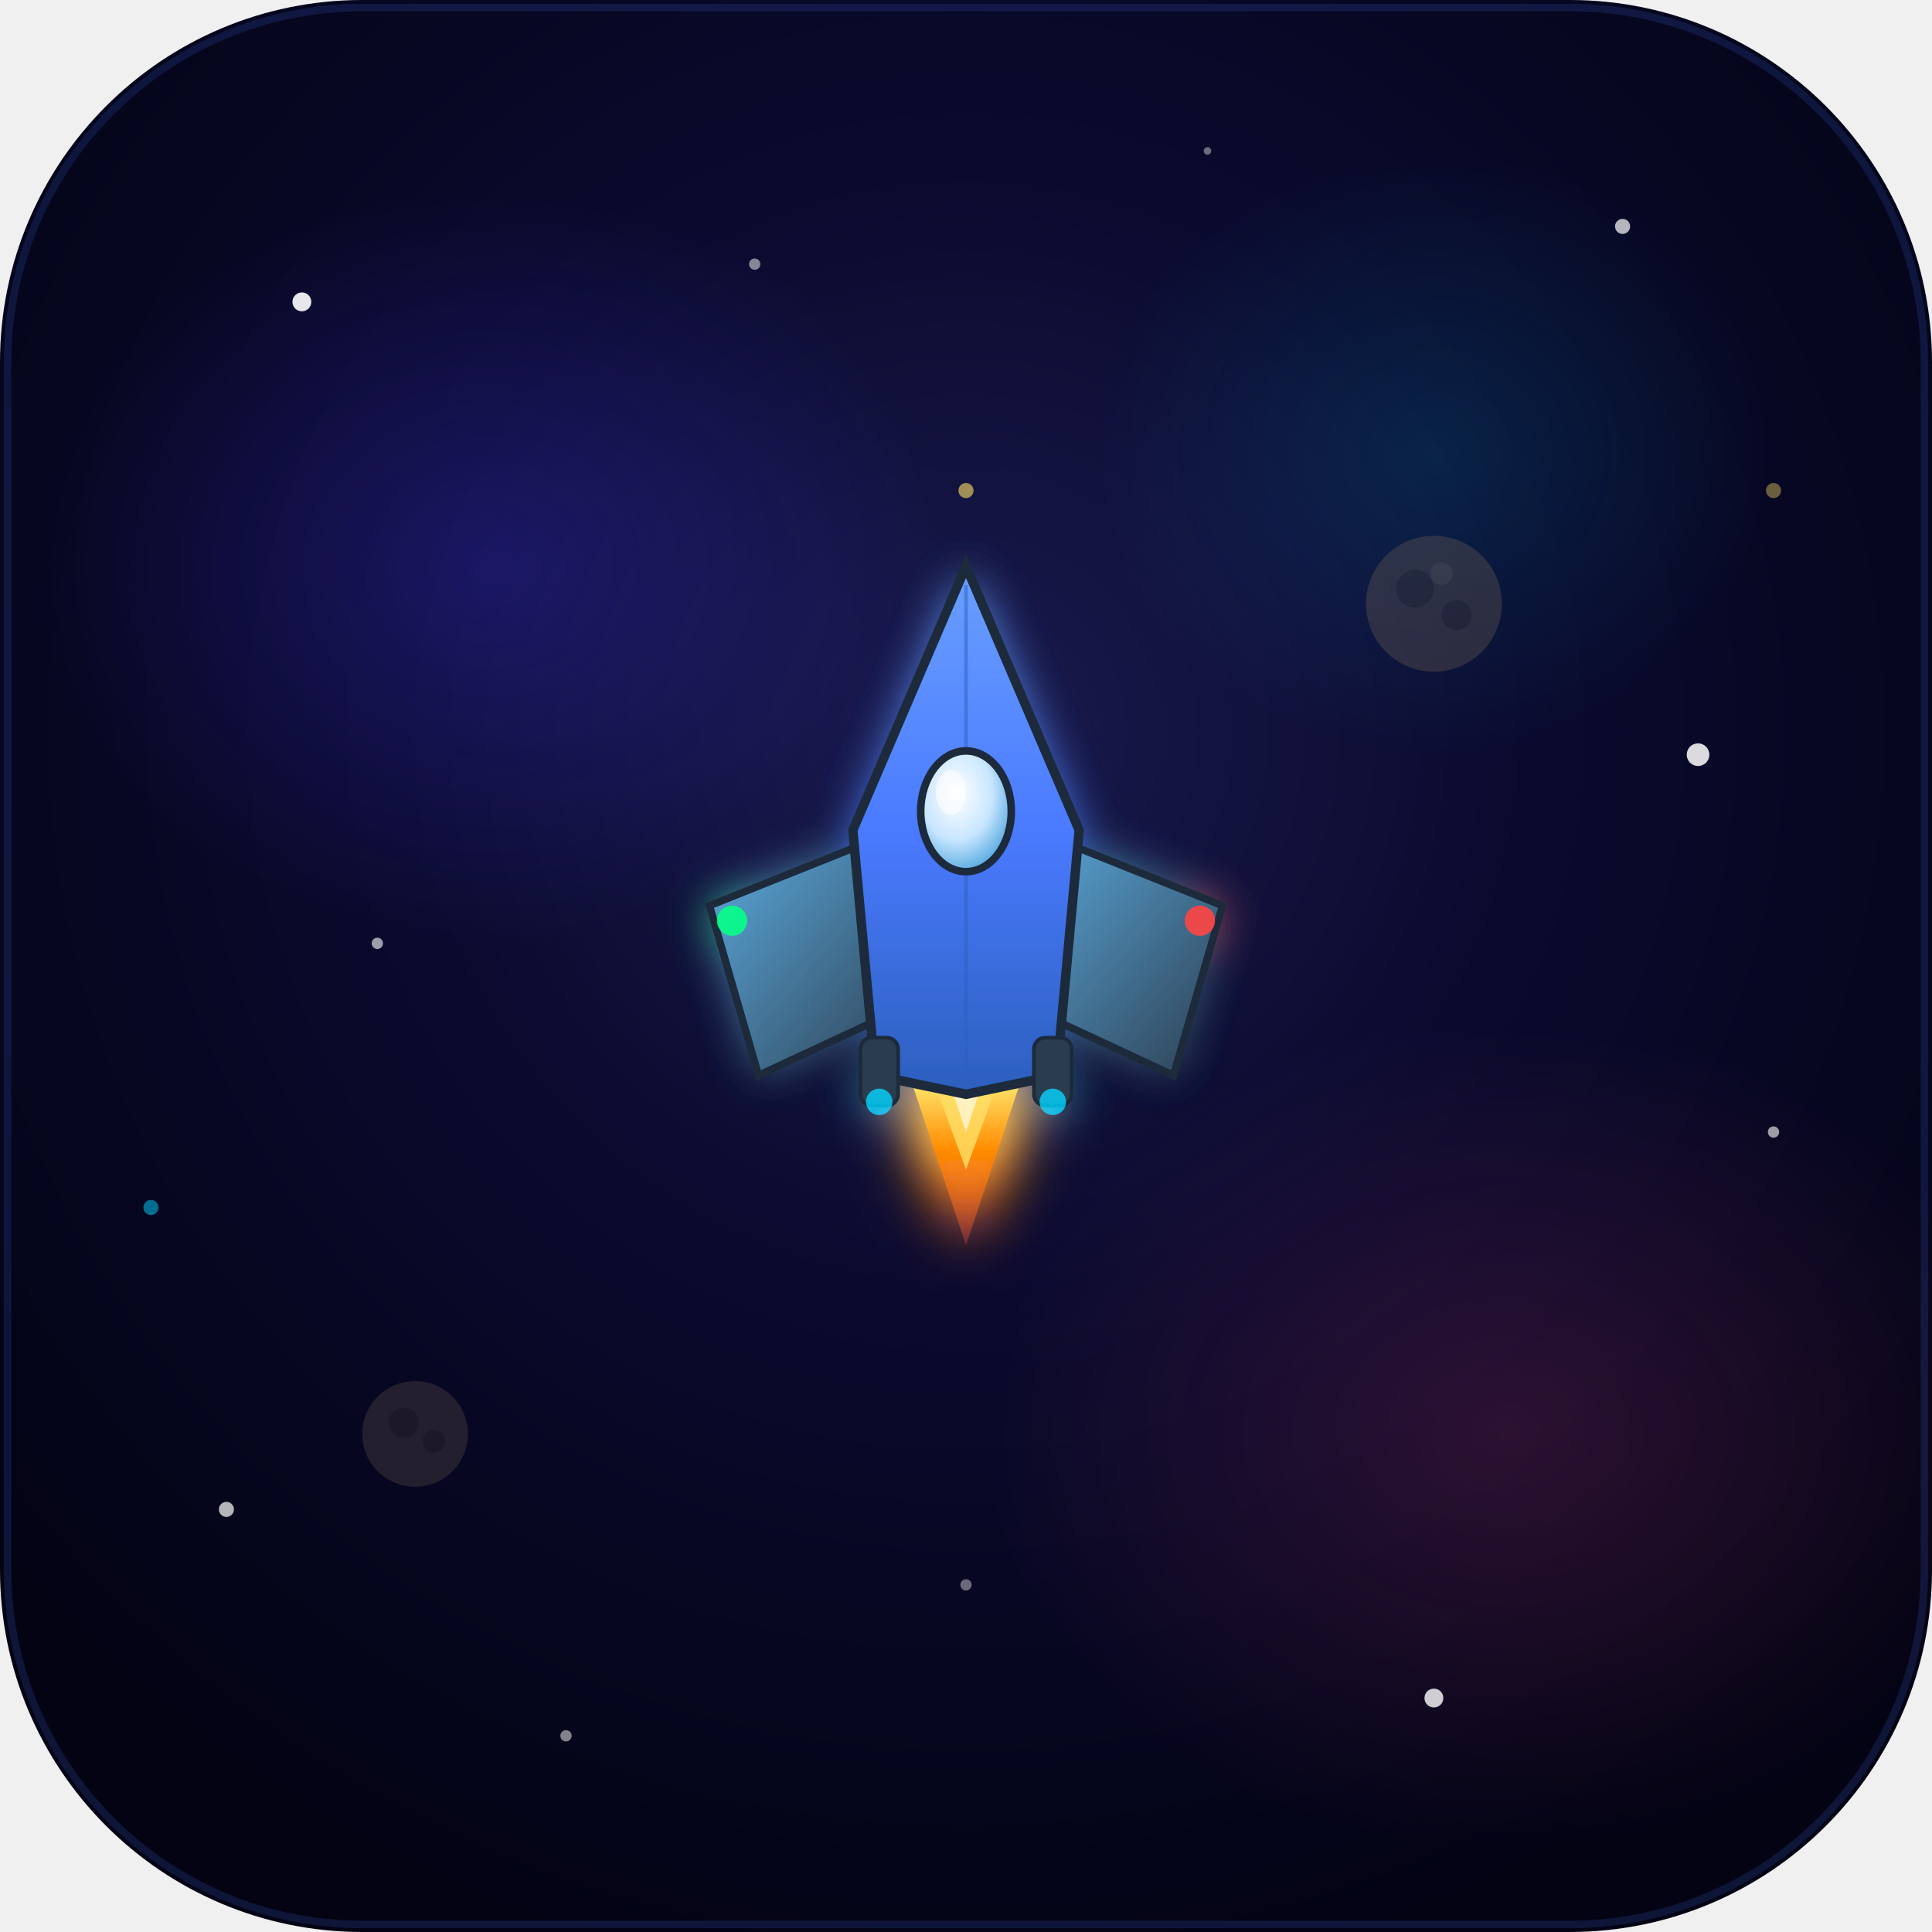
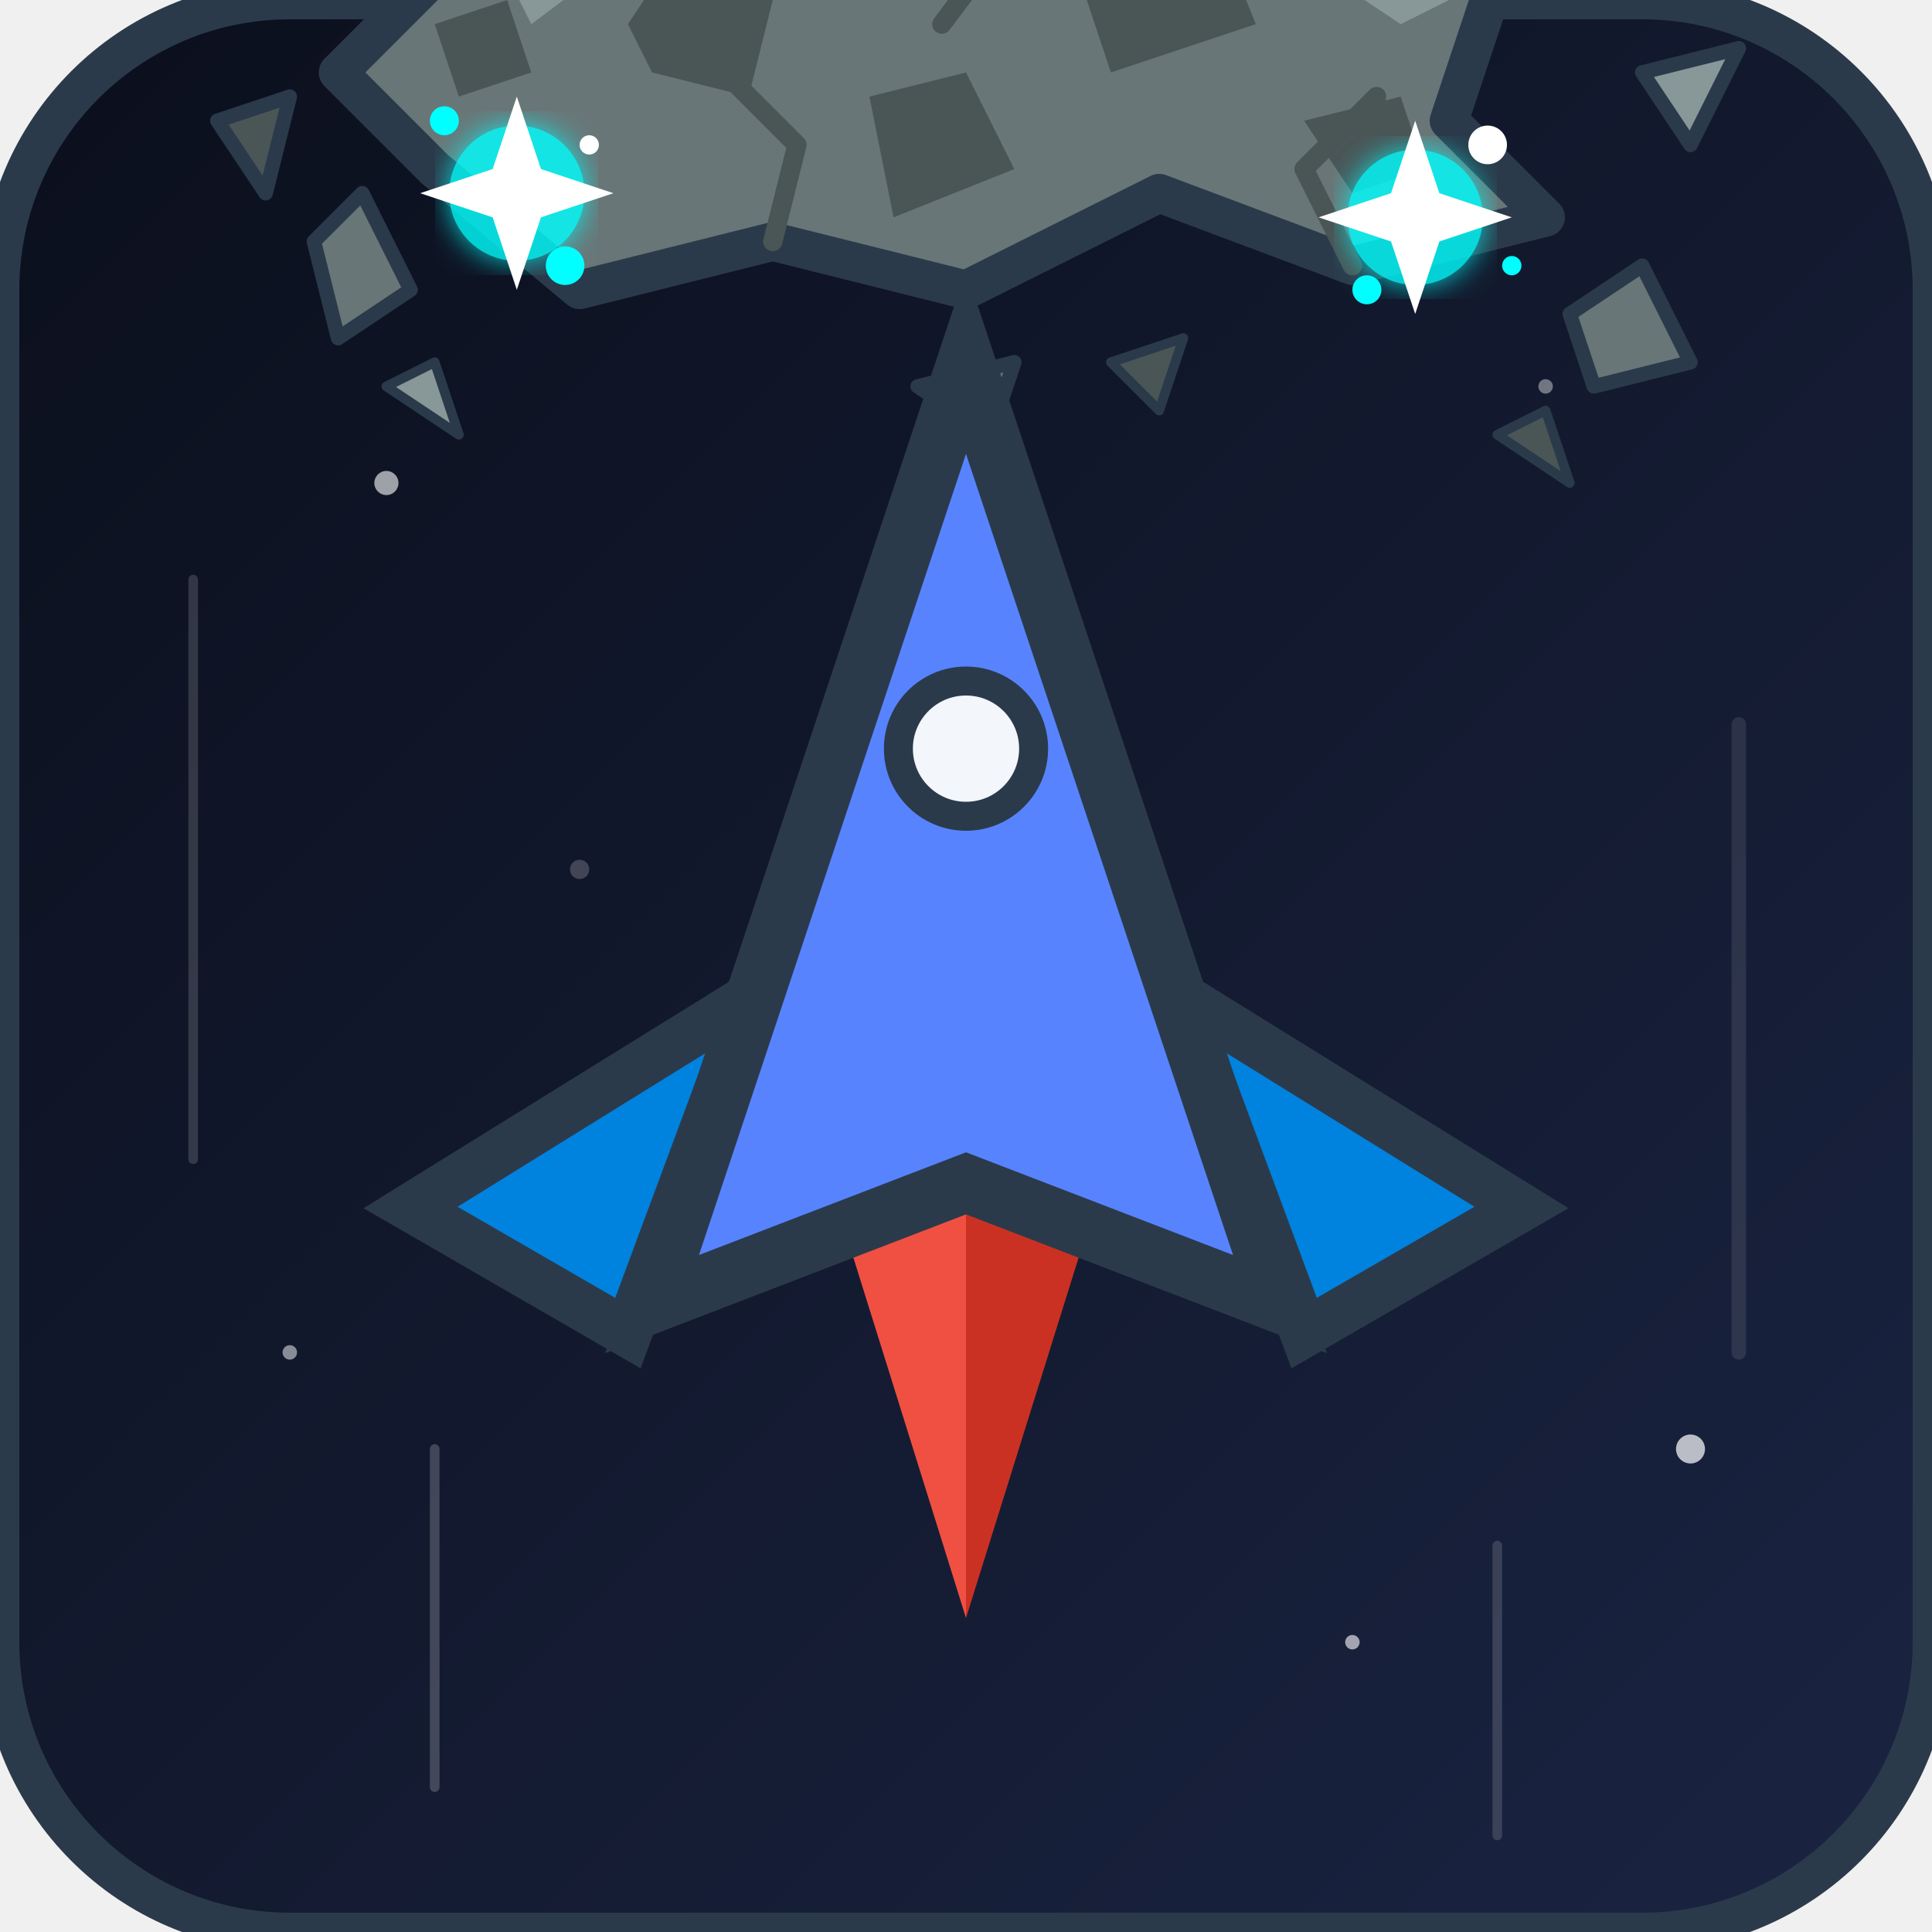
- <svg xmlns="http://www.w3.org/2000/svg" width="512" height="512" viewBox="0 0 512 512">
+ <svg xmlns="http://www.w3.org/2000/svg" viewBox="0 0 400 400" width="100%" height="100%">
  <defs>
-     <radialGradient id="bgGrad" cx="50%" cy="38%" r="65%">
-       <stop offset="0%" stop-color="#1a1a4e" />
-       <stop offset="45%" stop-color="#0a0a2e" />
-       <stop offset="100%" stop-color="#030314" />
-     </radialGradient>
-     <linearGradient id="shipBody" x1="0%" y1="0%" x2="0%" y2="100%">
-       <stop offset="0%" stop-color="#6a9fff" />
-       <stop offset="50%" stop-color="#4a7aff" />
-       <stop offset="100%" stop-color="#2c5fbd" />
+     <linearGradient id="spaceBg" x1="0%" y1="0%" x2="100%" y2="100%">
+       <stop offset="0%" stop-color="#0b0f1c" />
+       <stop offset="100%" stop-color="#1a2442" />
    </linearGradient>
-     <linearGradient id="wingGrad" x1="0%" y1="0%" x2="100%" y2="100%">
-       <stop offset="0%" stop-color="#5dade2" />
-       <stop offset="100%" stop-color="#2c3e50" />
+     <linearGradient id="laserGlow" x1="0%" y1="0%" x2="0%" y2="100%">
+       <stop offset="0%" stop-color="#00ffff" />
+       <stop offset="100%" stop-color="#0082df" />
    </linearGradient>
-     <linearGradient id="flameGrad" x1="50%" y1="0%" x2="50%" y2="100%">
-       <stop offset="0%" stop-color="#ffe066" />
-       <stop offset="40%" stop-color="#ff8c00" />
-       <stop offset="100%" stop-color="#e74c3c" stop-opacity="0.3" />
-     </linearGradient>
-     <radialGradient id="cockpit" cx="40%" cy="35%" r="65%">
-       <stop offset="0%" stop-color="#ffffff" />
-       <stop offset="60%" stop-color="#c8e6ff" />
-       <stop offset="100%" stop-color="#5dade2" />
-     </radialGradient>
-     <filter id="shipGlow" x="-30%" y="-30%" width="160%" height="160%">
-       <feGaussianBlur stdDeviation="6" result="blur" />
+     <filter id="glow">
+       <feGaussianBlur stdDeviation="3" result="coloredBlur" />
      <feMerge>
-         <feMergeNode in="blur" />
+         <feMergeNode in="coloredBlur" />
        <feMergeNode in="SourceGraphic" />
      </feMerge>
    </filter>
-     <filter id="engineGlow" x="-50%" y="-20%" width="200%" height="140%">
-       <feGaussianBlur stdDeviation="8" result="blur" />
-       <feMerge>
-         <feMergeNode in="blur" />
-         <feMergeNode in="SourceGraphic" />
-       </feMerge>
-     </filter>
-     <radialGradient id="nebula1" cx="50%" cy="50%" r="50%">
-       <stop offset="0%" stop-color="#4a3aff" stop-opacity="0.25" />
-       <stop offset="100%" stop-color="#4a3aff" stop-opacity="0" />
-     </radialGradient>
-     <radialGradient id="nebula2" cx="50%" cy="50%" r="50%">
-       <stop offset="0%" stop-color="#ff4a8a" stop-opacity="0.15" />
-       <stop offset="100%" stop-color="#ff4a8a" stop-opacity="0" />
-     </radialGradient>
-     <radialGradient id="nebula3" cx="50%" cy="50%" r="50%">
-       <stop offset="0%" stop-color="#00d4ff" stop-opacity="0.12" />
-       <stop offset="100%" stop-color="#00d4ff" stop-opacity="0" />
-     </radialGradient>
-     <clipPath id="iconClip">
-       <rect x="0" y="0" width="512" height="512" rx="96" ry="96" />
-     </clipPath>
  </defs>
-   <g clip-path="url(#iconClip)">
-     <rect x="0" y="0" width="512" height="512" fill="url(#bgGrad)" />
-     <ellipse cx="130" cy="150" rx="120" ry="100" fill="url(#nebula1)" />
-     <ellipse cx="400" cy="380" rx="140" ry="110" fill="url(#nebula2)" />
-     <ellipse cx="380" cy="120" rx="90" ry="80" fill="url(#nebula3)" />
-     <circle cx="80" cy="80" r="2.5" fill="#ffffff" opacity="0.9" />
-     <circle cx="430" cy="60" r="2" fill="#ffffff" opacity="0.7" />
-     <circle cx="100" cy="250" r="1.5" fill="#ffffff" opacity="0.6" />
-     <circle cx="450" cy="200" r="3" fill="#ffffff" opacity="0.85" />
-     <circle cx="60" cy="400" r="2" fill="#ffffff" opacity="0.7" />
-     <circle cx="380" cy="450" r="2.5" fill="#ffffff" opacity="0.8" />
-     <circle cx="200" cy="70" r="1.5" fill="#ffffff" opacity="0.5" />
-     <circle cx="470" cy="300" r="1.5" fill="#ffffff" opacity="0.6" />
-     <circle cx="40" cy="320" r="2" fill="#00d4ff" opacity="0.5" />
-     <circle cx="470" cy="130" r="2" fill="#ffe066" opacity="0.4" />
-     <circle cx="150" cy="460" r="1.5" fill="#ffffff" opacity="0.5" />
-     <circle cx="320" cy="40" r="1" fill="#ffffff" opacity="0.4" />
-     <g opacity="0.3" transform="translate(380, 160)">
-       <circle cx="0" cy="0" r="18" fill="#7B6753" />
-       <circle cx="-5" cy="-4" r="5" fill="#5A4A3A" />
-       <circle cx="6" cy="3" r="4" fill="#5A4A3A" />
-       <circle cx="2" cy="-8" r="3" fill="#9E8870" />
+   <rect width="400" height="400" rx="60" fill="url(#spaceBg)" stroke="#2b3a4a" stroke-width="8" />
+   <circle cx="80" cy="100" r="2.5" fill="#ffffff" opacity="0.6" />
+   <circle cx="320" cy="80" r="1.5" fill="#ffffff" opacity="0.4" />
+   <circle cx="350" cy="300" r="3" fill="#ffffff" opacity="0.7" />
+   <circle cx="60" cy="280" r="1.5" fill="#ffffff" opacity="0.5" />
+   <circle cx="200" cy="40" r="1" fill="#ffffff" opacity="0.3" />
+   <circle cx="120" cy="180" r="2" fill="#ffffff" opacity="0.2" />
+   <circle cx="280" cy="340" r="1.5" fill="#ffffff" opacity="0.6" />
+   <line x1="40" y1="120" x2="40" y2="240" stroke="#ffffff" stroke-width="2" opacity="0.15" stroke-linecap="round" />
+   <line x1="360" y1="150" x2="360" y2="280" stroke="#ffffff" stroke-width="3" opacity="0.1" stroke-linecap="round" />
+   <line x1="90" y1="300" x2="90" y2="370" stroke="#ffffff" stroke-width="2" opacity="0.2" stroke-linecap="round" />
+   <line x1="310" y1="320" x2="310" y2="380" stroke="#ffffff" stroke-width="2" opacity="0.15" stroke-linecap="round" />
+   <line x1="107" y1="240" x2="107" y2="40" stroke="url(#laserGlow)" stroke-width="6" stroke-linecap="round" filter="url(#glow)" />
+   <line x1="293" y1="240" x2="293" y2="45" stroke="url(#laserGlow)" stroke-width="6" stroke-linecap="round" filter="url(#glow)" />
+   <g transform="translate(0, -65)">
+     <path d="M 120,30 L 150,45 L 200,20 L 240,40 L 280,35 L 310,60 L 300,90 L 320,110 L 280,120 L 240,105 L 200,125 L 160,115 L 120,125 L 90,100 L 70,80 L 100,50 Z" fill="#697677" stroke="#2b3a4a" stroke-width="8" stroke-linejoin="round" />
+     <path d="M 130,70 L 140,55 L 160,65 L 155,85 L 135,80 Z" fill="#4a5556" />
+     <path d="M 220,50 L 250,45 L 260,70 L 230,80 Z" fill="#4a5556" />
+     <path d="M 180,85 L 200,80 L 210,100 L 185,110 Z" fill="#4a5556" />
+     <path d="M 270,90 L 290,85 L 295,100 L 280,105 Z" fill="#4a5556" />
+     <path d="M 90,70 L 105,65 L 110,80 L 95,85 Z" fill="#4a5556" />
+     <path d="M 120,30 L 150,45 L 200,20 L 180,45 Z" fill="#889798" />
+     <path d="M 280,35 L 310,60 L 290,70 L 260,50 Z" fill="#889798" />
+     <path d="M 100,50 L 130,55 L 110,70 Z" fill="#889798" />
+     <path d="M 200,20 L 210,50 M 210,50 L 195,70 M 210,50 L 235,65 M 160,115 L 165,95 L 150,80 M 280,120 L 270,100 L 285,85" stroke="#4a5556" stroke-width="4" stroke-linecap="round" stroke-linejoin="round" fill="none" />
+     <g transform="translate(107, 105)">
+       <circle cx="0" cy="0" r="14" fill="#00ffff" filter="url(#glow)" opacity="0.8" />
+       <polygon points="0,-20 5,-5 20,0 5,5 0,20 -5,5 -20,0 -5,-5" fill="#ffffff" />
+       <circle cx="-15" cy="-15" r="3" fill="#00ffff" />
+       <circle cx="15" cy="-10" r="2" fill="#ffffff" />
+       <circle cx="10" cy="15" r="4" fill="#00ffff" />
    </g>
-     <g opacity="0.25" transform="translate(110, 380)">
-       <circle cx="0" cy="0" r="14" fill="#7B6753" />
-       <circle cx="-3" cy="-3" r="4" fill="#5A4A3A" />
-       <circle cx="5" cy="2" r="3" fill="#5A4A3A" />
+     <g transform="translate(293, 110)">
+       <circle cx="0" cy="0" r="14" fill="#00ffff" filter="url(#glow)" opacity="0.8" />
+       <polygon points="0,-20 5,-5 20,0 5,5 0,20 -5,5 -20,0 -5,-5" fill="#ffffff" />
+       <circle cx="-10" cy="15" r="3" fill="#00ffff" />
+       <circle cx="15" cy="-15" r="4" fill="#ffffff" />
+       <circle cx="20" cy="10" r="2" fill="#00ffff" />
    </g>
-     <g filter="url(#shipGlow)" transform="translate(256, 250)">
-       <g filter="url(#engineGlow)">
-         <path d="M-14 38 L0 80 L14 38 Z" fill="url(#flameGrad)" />
-         <path d="M-8 38 L0 60 L8 38 Z" fill="#ffe066" opacity="0.8" />
-         <path d="M-4 38 L0 50 L4 38 Z" fill="#ffffff" opacity="0.6" />
-       </g>
-       <path d="M-18 -30 L-68 -10 L-55 35 L-12 15 Z" fill="url(#wingGrad)" stroke="#1a2a3a" stroke-width="2" />
-       <path d="M18 -30 L68 -10 L55 35 L12 15 Z" fill="url(#wingGrad)" stroke="#1a2a3a" stroke-width="2" />
-       <circle cx="-62" cy="-6" r="4" fill="#00ff88" opacity="0.9" />
-       <circle cx="62" cy="-6" r="4" fill="#ff4444" opacity="0.9" />
-       <path d="M0 -100 L30 -30 L24 35 L0 40 L-24 35 L-30 -30 Z" fill="url(#shipBody)" stroke="#1a2a3a" stroke-width="2.5" />
-       <line x1="0" y1="-95" x2="0" y2="35" stroke="#2c5fbd" stroke-width="1" opacity="0.5" />
-       <ellipse cx="0" cy="-35" rx="12" ry="16" fill="url(#cockpit)" stroke="#1a2a3a" stroke-width="2" />
-       <ellipse cx="-4" cy="-40" rx="4" ry="6" fill="#ffffff" opacity="0.6" />
-       <rect x="-28" y="25" width="10" height="18" rx="3" fill="#2c3e50" stroke="#1a2a3a" stroke-width="1" />
-       <rect x="18" y="25" width="10" height="18" rx="3" fill="#2c3e50" stroke="#1a2a3a" stroke-width="1" />
-       <circle cx="-23" cy="42" r="3.5" fill="#00d4ff" opacity="0.8" />
-       <circle cx="23" cy="42" r="3.5" fill="#00d4ff" opacity="0.8" />
-     </g>
-     <circle cx="256" cy="130" r="2" fill="#ffe066" opacity="0.6" />
-     <circle cx="256" cy="420" r="1.5" fill="#ffffff" opacity="0.4" />
+     <polygon points="65,115 75,105 85,125 70,135" fill="#697677" stroke="#2b3a4a" stroke-width="3" stroke-linejoin="round" />
+     <polygon points="45,90 60,85 55,105" fill="#4a5556" stroke="#2b3a4a" stroke-width="3" stroke-linejoin="round" />
+     <polygon points="80,145 90,140 95,155" fill="#889798" stroke="#2b3a4a" stroke-width="2" stroke-linejoin="round" />
+     <polygon points="325,130 340,120 350,140 330,145" fill="#697677" stroke="#2b3a4a" stroke-width="3" stroke-linejoin="round" />
+     <polygon points="340,80 360,75 350,95" fill="#889798" stroke="#2b3a4a" stroke-width="3" stroke-linejoin="round" />
+     <polygon points="310,155 320,150 325,165" fill="#4a5556" stroke="#2b3a4a" stroke-width="2" stroke-linejoin="round" />
+     <polygon points="190,145 210,140 205,155" fill="#697677" stroke="#2b3a4a" stroke-width="3" stroke-linejoin="round" />
+     <polygon points="230,140 245,135 240,150" fill="#4a5556" stroke="#2b3a4a" stroke-width="2" stroke-linejoin="round" />
  </g>
-   <rect x="2" y="2" width="508" height="508" rx="94" ry="94" fill="none" stroke="#4a7aff" stroke-width="2" opacity="0.15" />
+   <polygon points="175,255 200,245 200,335" fill="#f05041" />
+   <polygon points="200,245 225,255 200,335" fill="#cb3122" />
+   <polygon points="156,206 85,250 130,276" fill="#0082df" stroke="#2b3a4a" stroke-width="10" stroke-linejoin="miter" />
+   <polygon points="244,206 315,250 270,276" fill="#0082df" stroke="#2b3a4a" stroke-width="10" stroke-linejoin="miter" />
+   <polygon points="200,75 135,270 200,245 265,270" fill="#5883ff" stroke="#2b3a4a" stroke-width="12" stroke-linejoin="miter" />
+   <circle cx="200" cy="155" r="14" fill="#f3f6fa" stroke="#2b3a4a" stroke-width="6" />
</svg>
